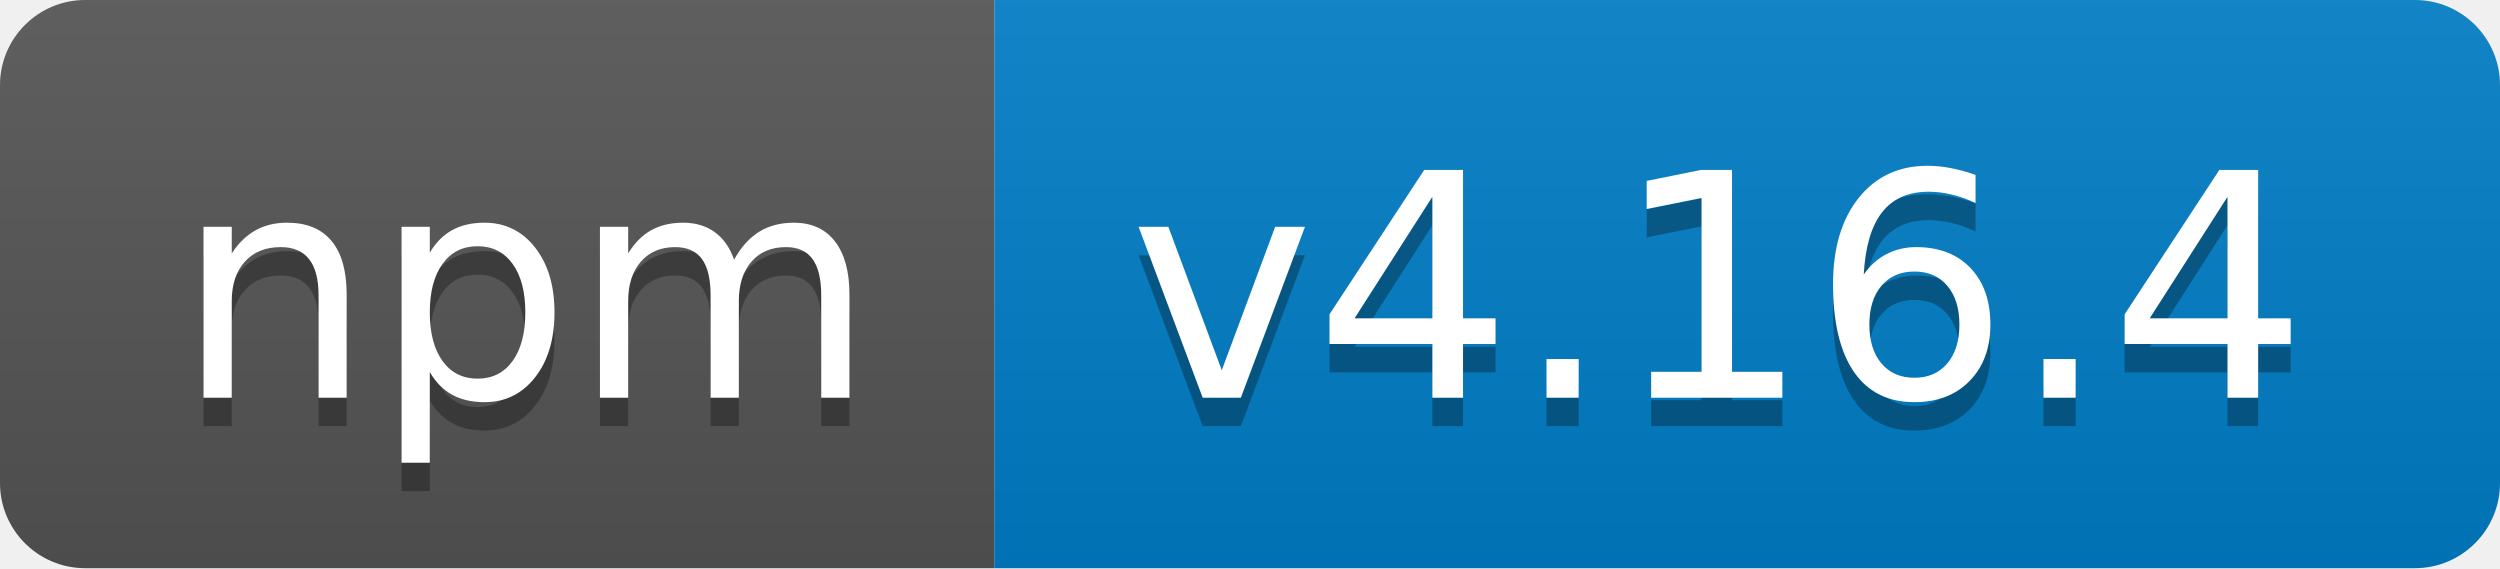
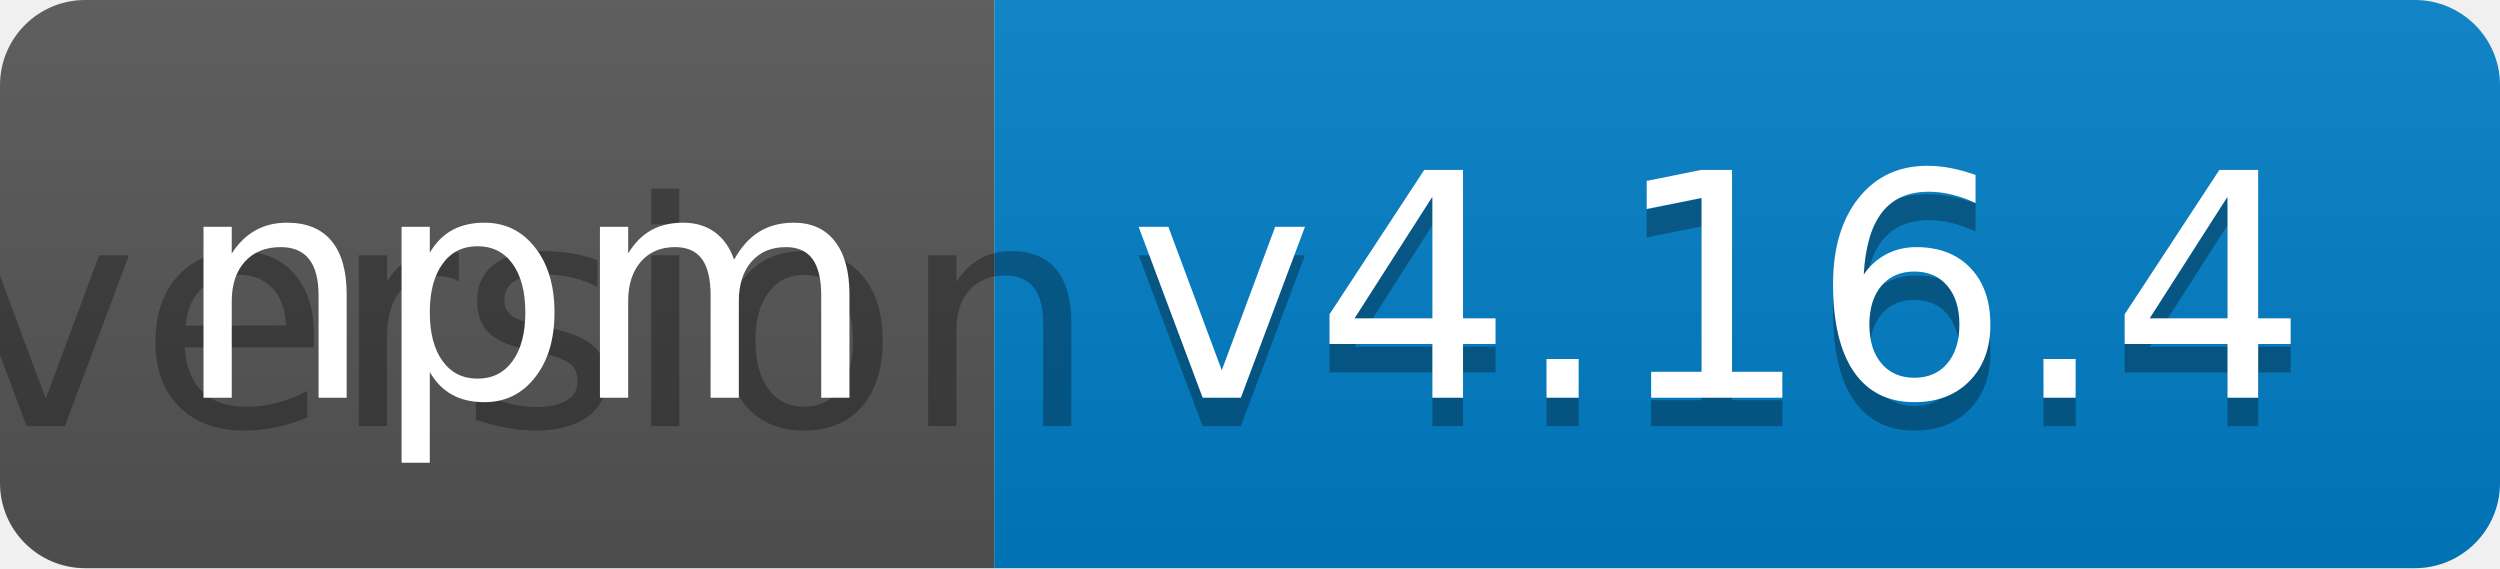
<svg xmlns="http://www.w3.org/2000/svg" width="88" height="20">
  <linearGradient id="b" x2="0" y2="100%">
    <stop offset="0" stop-color="#bbb" stop-opacity=".1" />
    <stop offset="1" stop-opacity=".1" />
  </linearGradient>
  <clipPath id="a">
    <rect width="88" height="20" rx="3" fill="#fff" />
  </clipPath>
  <g clip-path="url(#a)">
    <path fill="#555" d="M0 0h35v20H0z" />
    <path fill="#007ec6" d="M35 0h53v20H35z" />
    <path fill="url(#b)" d="M0 0h88v20H0z" />
  </g>
  <g fill="#fff" text-anchor="middle" font-family="DejaVu Sans,Verdana,Geneva,sans-serif" font-size="110">
-     <text x="185" y="150" fill="#010101" fill-opacity=".3" transform="scale(.1)" textLength="250">npm</text>
+     <text x="185" y="150" fill="#010101" fill-opacity=".3" transform="scale(.1)" textLength="250">version</text>
    <text x="185" y="140" transform="scale(.1)" textLength="250">npm</text>
    <text x="605" y="150" fill="#010101" fill-opacity=".3" transform="scale(.1)" textLength="430">v4.16.4</text>
    <text x="605" y="140" transform="scale(.1)" textLength="430">v4.16.4</text>
  </g>
</svg>
